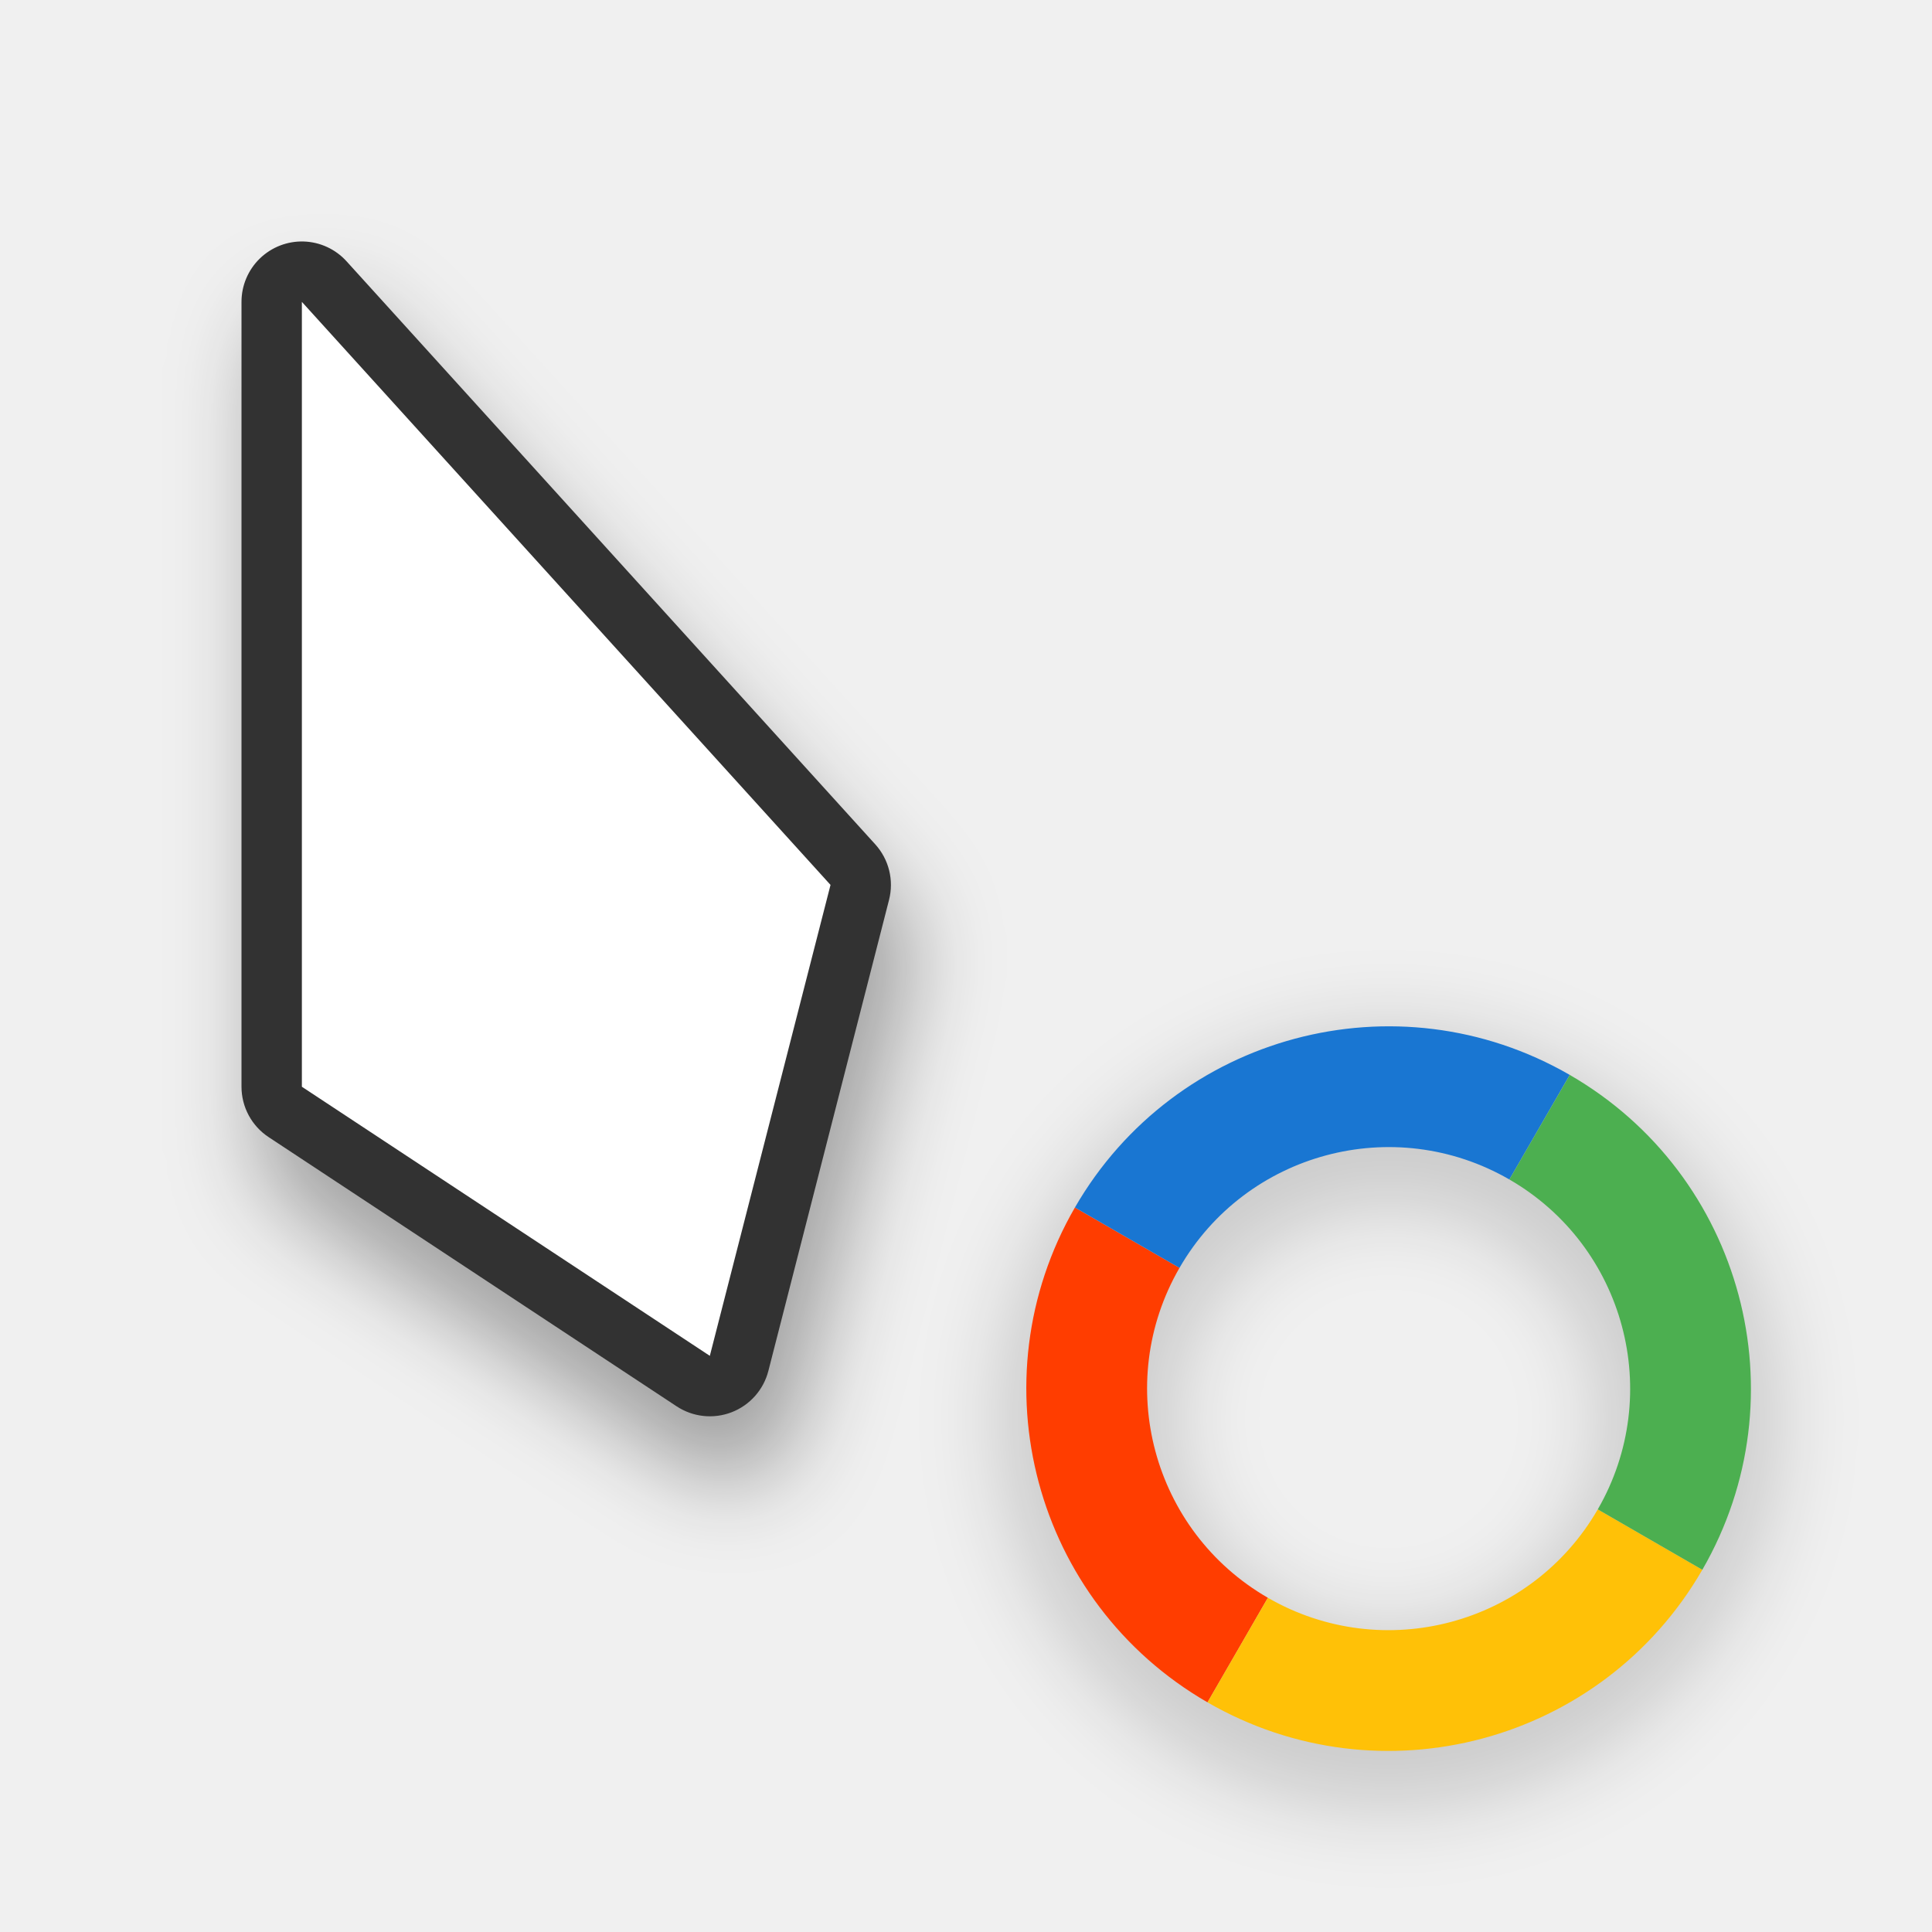
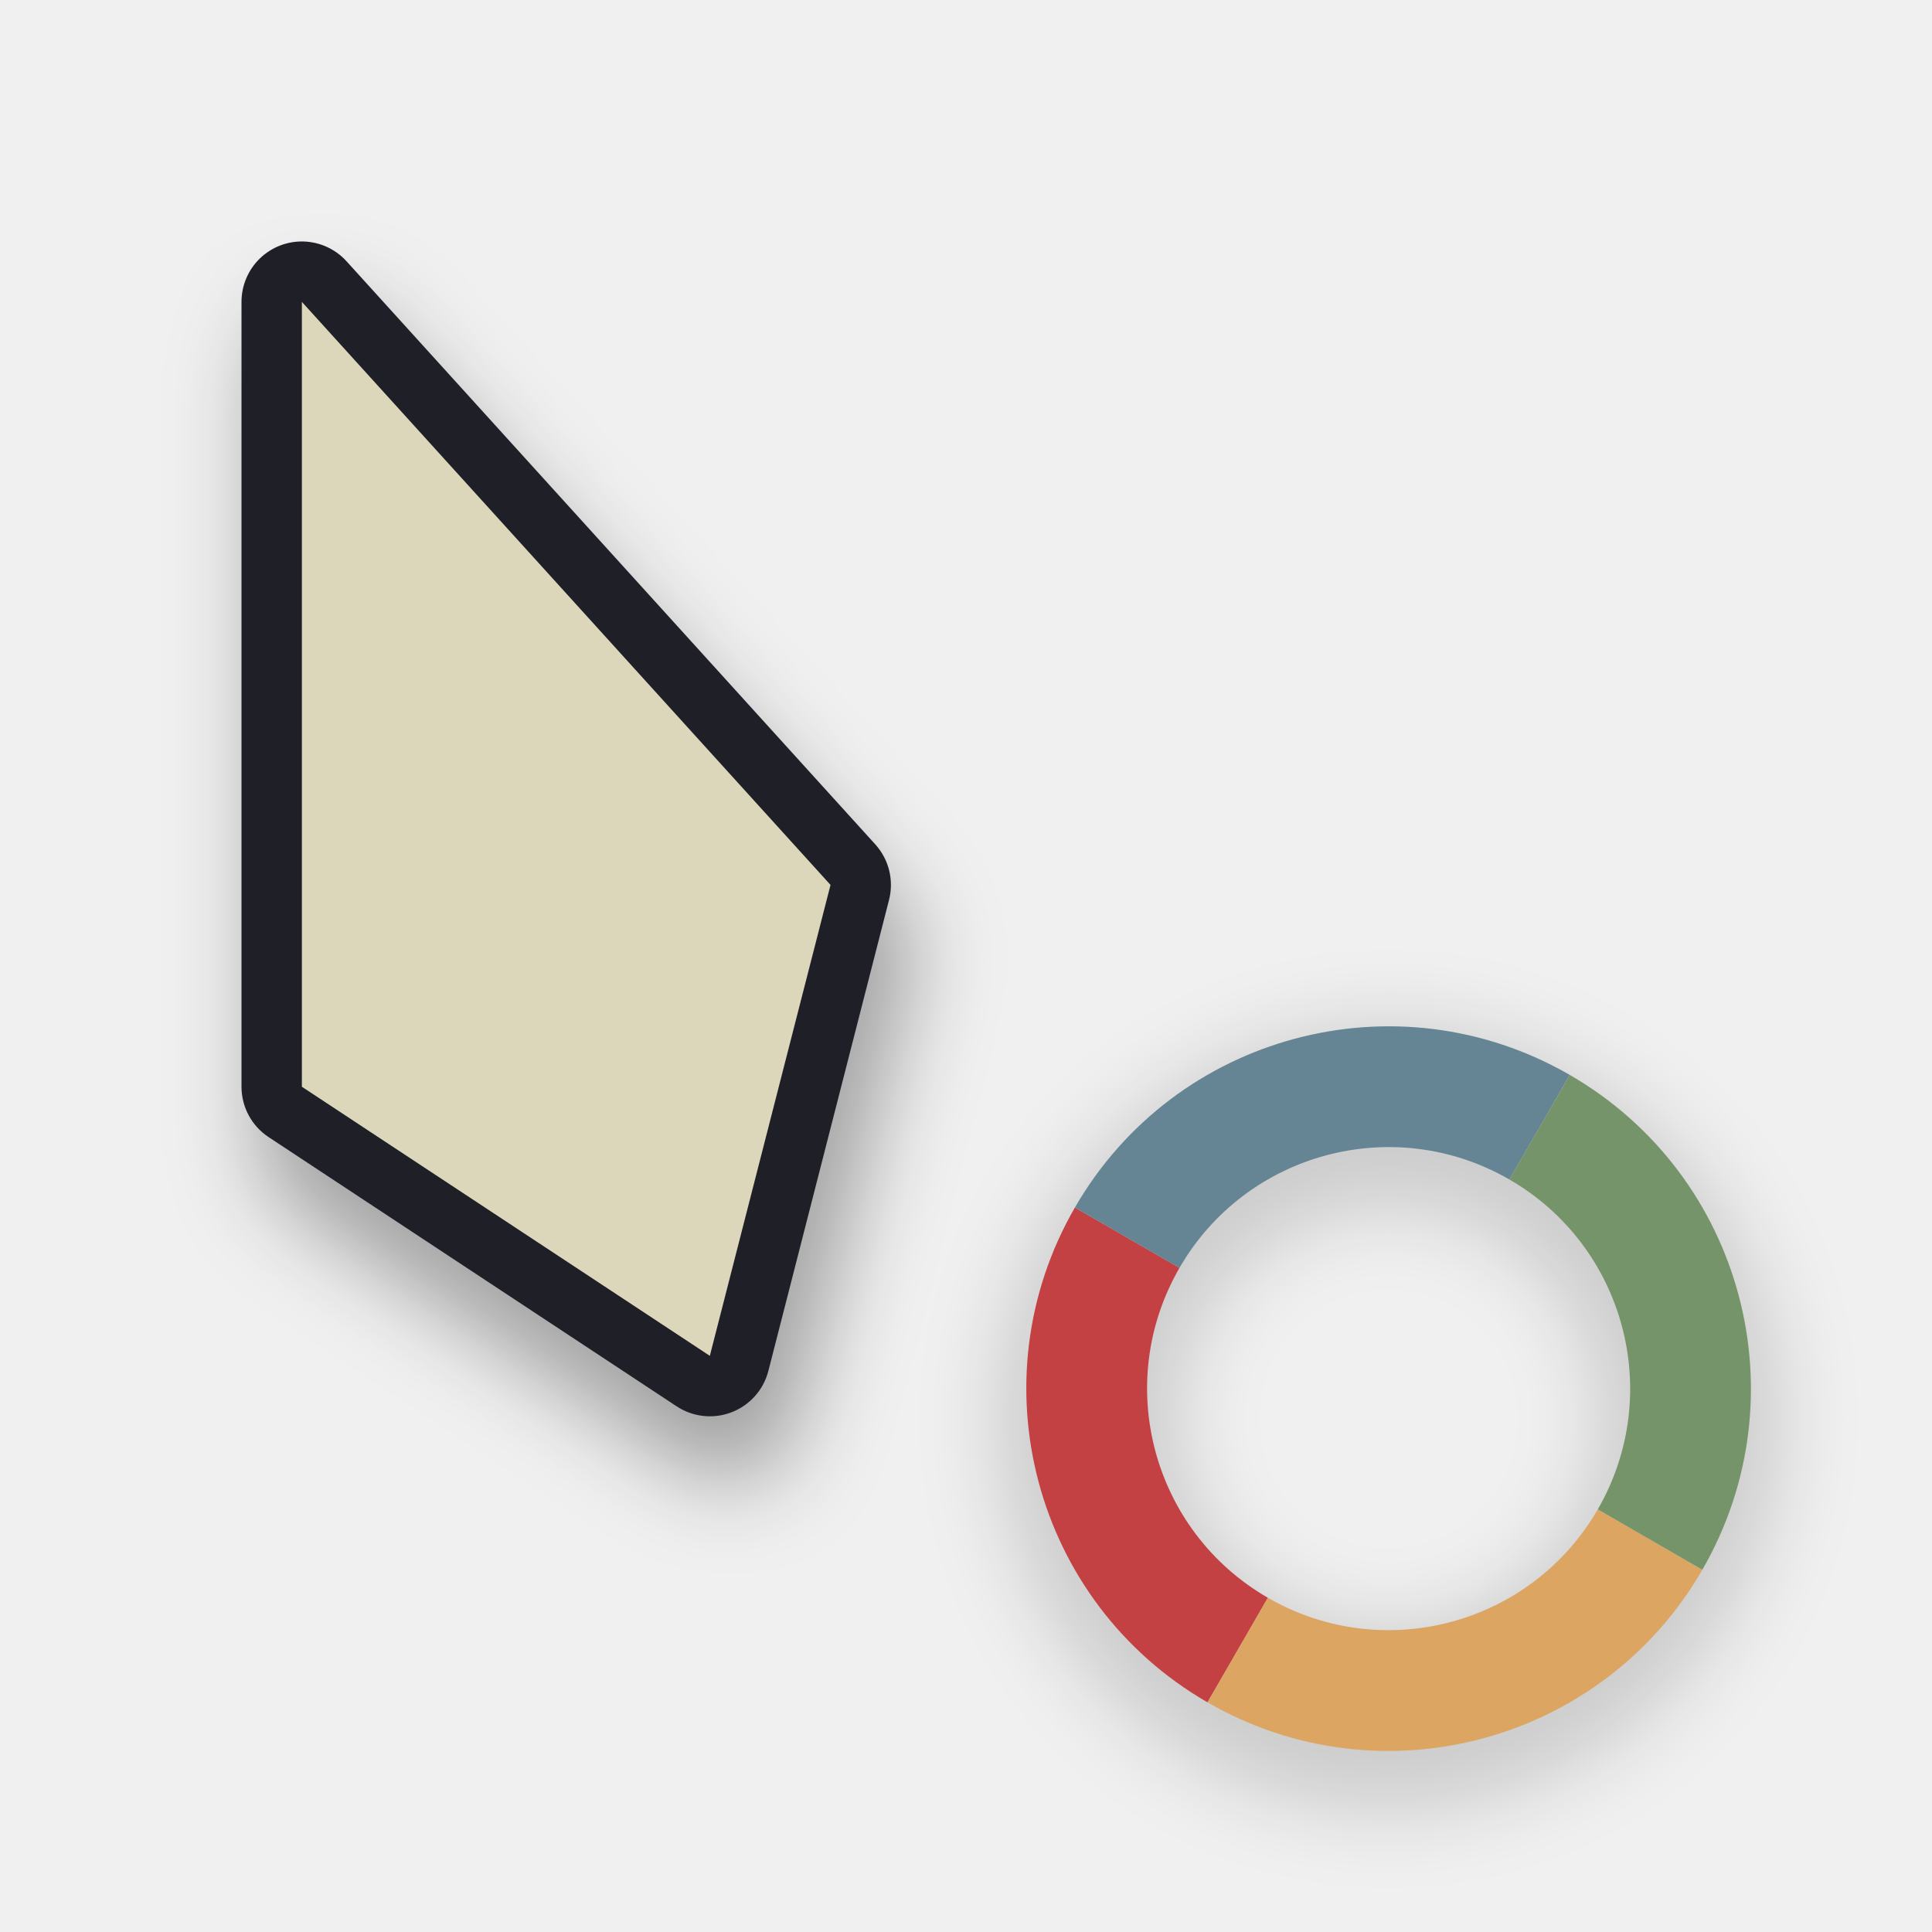
<svg xmlns="http://www.w3.org/2000/svg" width="32" height="32" version="1.1" viewBox="0 0 32 32" id="svg70">
  <defs id="defs38">
    <filter id="b" x="-.162" y="-.095" width="1.324" height="1.191" color-interpolation-filters="sRGB">
      <feGaussianBlur stdDeviation="0.628" id="feGaussianBlur2" />
    </filter>
    <filter id="h" x="-.12" y="-.12" width="1.24" height="1.24" color-interpolation-filters="sRGB">
      <feGaussianBlur stdDeviation="0.65" id="feGaussianBlur5" />
    </filter>
    <linearGradient id="g" x1="17.871" x2="17.871" y1="7.668" y2="17.893" gradientTransform="matrix(.60764 0 0 .58122 11.1 1033.5)" gradientUnits="userSpaceOnUse">
      <stop stop-color="#FBB114" offset="0" id="stop8" />
      <stop stop-color="#FF9508" offset="1" id="stop10" />
    </linearGradient>
    <linearGradient id="f" x1="23.954" x2="23.954" y1="8.61" y2="19.256" gradientTransform="matrix(.5582 0 0 .6327 11.1 1033.5)" gradientUnits="userSpaceOnUse">
      <stop stop-color="#FF645D" offset="0" id="stop13" />
      <stop stop-color="#FF4332" offset="1" id="stop15" />
    </linearGradient>
    <linearGradient id="e" x1="20.127" x2="20.127" y1="19.205" y2="29.033" gradientTransform="matrix(.65219 0 0 .54152 11.1 1033.5)" gradientUnits="userSpaceOnUse">
      <stop stop-color="#CA70E1" offset="0" id="stop18" />
      <stop stop-color="#B452CB" offset="1" id="stop20" />
    </linearGradient>
    <linearGradient id="d" x1="16.36" x2="16.36" y1="17.893" y2="28.118" gradientTransform="matrix(.60764 0 0 .58122 11.1 1033.5)" gradientUnits="userSpaceOnUse">
      <stop stop-color="#14ADF6" offset="0" id="stop23" />
      <stop stop-color="#1191F4" offset="1" id="stop25" />
    </linearGradient>
    <linearGradient id="c" x1="13.308" x2="13.308" y1="13.619" y2="24.265" gradientTransform="matrix(.5582 0 0 .6327 11.1 1033.5)" gradientUnits="userSpaceOnUse">
      <stop stop-color="#52CF30" offset="0" id="stop28" />
      <stop stop-color="#3BBD1C" offset="1" id="stop30" />
    </linearGradient>
    <linearGradient id="a" x1="11.766" x2="11.766" y1="9.377" y2="19.205" gradientTransform="matrix(.65219 0 0 .54152 11.1 1033.5)" gradientUnits="userSpaceOnUse">
      <stop stop-color="#FFD305" offset="0" id="stop33" />
      <stop stop-color="#FDCF01" offset="1" id="stop35" />
    </linearGradient>
    <filter style="color-interpolation-filters:sRGB" id="filter892" x="-0.12" width="1.24" y="-0.12" height="1.24">
      <feGaussianBlur stdDeviation="0.65" id="feGaussianBlur894" />
    </filter>
    <filter style="color-interpolation-filters:sRGB" id="filter4666" x="-0.169" width="1.337" y="-0.093" height="1.186">
      <feGaussianBlur stdDeviation="0.755" id="feGaussianBlur4668" />
    </filter>
  </defs>
  <path id="path850" d="M 23,17 A 6.5,6.5 0 0 0 16.5,23.5 6.5,6.5 0 0 0 23,30 6.5,6.5 0 0 0 29.5,23.5 6.5,6.5 0 0 0 23,17 Z m 0,3 A 3.5,3.5 0 0 1 26.5,23.5 3.5,3.5 0 0 1 23,27 3.5,3.5 0 0 1 19.5,23.5 3.5,3.5 0 0 1 23,20 Z" style="opacity:0.15;fill:#000000;paint-order:stroke fill markers;filter:url(#filter892)" />
  <g id="g4682" transform="translate(-31,1.999999)">
    <path style="color:#000000;font-style:normal;font-variant:normal;font-weight:normal;font-stretch:normal;font-size:medium;line-height:normal;font-family:sans-serif;font-variant-ligatures:normal;font-variant-position:normal;font-variant-caps:normal;font-variant-numeric:normal;font-variant-alternates:normal;font-feature-settings:normal;text-indent:0;text-align:start;text-decoration:none;text-decoration-line:none;text-decoration-style:solid;text-decoration-color:#000000;letter-spacing:normal;word-spacing:normal;text-transform:none;writing-mode:lr-tb;direction:ltr;text-orientation:mixed;dominant-baseline:auto;baseline-shift:baseline;text-anchor:start;white-space:normal;shape-padding:0;clip-rule:nonzero;display:inline;overflow:visible;visibility:visible;opacity:0.35;isolation:auto;mix-blend-mode:normal;color-interpolation:sRGB;color-interpolation-filters:linearRGB;solid-color:#000000;solid-opacity:1;vector-effect:none;fill:#000000;fill-opacity:1;fill-rule:nonzero;stroke:none;stroke-width:2;stroke-linecap:round;stroke-linejoin:round;stroke-miterlimit:4;stroke-dasharray:none;stroke-dashoffset:0;stroke-opacity:1;paint-order:stroke fill markers;filter:url(#filter4666);color-rendering:auto;image-rendering:auto;shape-rendering:auto;text-rendering:auto;enable-background:accumulate" d="m 36.379,3.07 a 1,1 0 0 0 -1.033,1 v 13 a 1,1 0 0 0 0.449,0.834 l 6.758,4.459 a 1,1 0 0 0 1.52,-0.588 l 1.998,-7.799 A 1,1 0 0 0 45.844,13.057 L 37.086,3.398 A 1,1 0 0 0 36.379,3.07 Z M 37.346,6.662 44,14 42.482,19.92 37.346,16.531 Z" id="path4556" />
-     <path id="path4552" d="M 36.033,2 A 1,1 0 0 0 35,3 v 13 a 1,1 0 0 0 0.449,0.834 l 6.758,4.459 a 1,1 0 0 0 1.52,-0.588 L 45.725,12.906 A 1,1 0 0 0 45.498,11.986 L 36.74,2.328 A 1,1 0 0 0 36.033,2 Z M 37,5.592 43.654,12.93 42.137,18.85 37,15.461 Z" style="color:#000000;font-style:normal;font-variant:normal;font-weight:normal;font-stretch:normal;font-size:medium;line-height:normal;font-family:sans-serif;font-variant-ligatures:normal;font-variant-position:normal;font-variant-caps:normal;font-variant-numeric:normal;font-variant-alternates:normal;font-feature-settings:normal;text-indent:0;text-align:start;text-decoration:none;text-decoration-line:none;text-decoration-style:solid;text-decoration-color:#000000;letter-spacing:normal;word-spacing:normal;text-transform:none;writing-mode:lr-tb;direction:ltr;text-orientation:mixed;dominant-baseline:auto;baseline-shift:baseline;text-anchor:start;white-space:normal;shape-padding:0;clip-rule:nonzero;display:inline;overflow:visible;visibility:visible;opacity:1;isolation:auto;mix-blend-mode:normal;color-interpolation:sRGB;color-interpolation-filters:linearRGB;solid-color:#000000;solid-opacity:1;vector-effect:none;fill:#323232;fill-opacity:1;fill-rule:nonzero;stroke:none;stroke-width:2;stroke-linecap:round;stroke-linejoin:round;stroke-miterlimit:4;stroke-dasharray:none;stroke-dashoffset:0;stroke-opacity:1;paint-order:stroke fill markers;color-rendering:auto;image-rendering:auto;shape-rendering:auto;text-rendering:auto;enable-background:accumulate" />
-     <path id="rect4546" d="m 36,3 v 13 l 6.757,4.457 1.999,-7.8 z" style="opacity:1;fill:#ffffff;fill-opacity:1;stroke:none;stroke-width:2.237;stroke-linecap:round;stroke-linejoin:round;stroke-miterlimit:4;stroke-dasharray:none;stroke-opacity:1;paint-order:stroke fill markers" />
+     <path id="path4552" d="M 36.033,2 A 1,1 0 0 0 35,3 v 13 a 1,1 0 0 0 0.449,0.834 l 6.758,4.459 a 1,1 0 0 0 1.52,-0.588 L 45.725,12.906 A 1,1 0 0 0 45.498,11.986 L 36.74,2.328 A 1,1 0 0 0 36.033,2 Z M 37,5.592 43.654,12.93 42.137,18.85 37,15.461 Z" style="color:#000000;font-style:normal;font-variant:normal;font-weight:normal;font-stretch:normal;font-size:medium;line-height:normal;font-family:sans-serif;font-variant-ligatures:normal;font-variant-position:normal;font-variant-caps:normal;font-variant-numeric:normal;font-variant-alternates:normal;font-feature-settings:normal;text-indent:0;text-align:start;text-decoration:none;text-decoration-line:none;text-decoration-style:solid;text-decoration-color:#000000;letter-spacing:normal;word-spacing:normal;text-transform:none;writing-mode:lr-tb;direction:ltr;text-orientation:mixed;dominant-baseline:auto;baseline-shift:baseline;text-anchor:start;white-space:normal;shape-padding:0;clip-rule:nonzero;display:inline;overflow:visible;visibility:visible;opacity:1;isolation:auto;mix-blend-mode:normal;color-interpolation:sRGB;color-interpolation-filters:linearRGB;solid-color:#000000;solid-opacity:1;vector-effect:none;fill:#1f1f28;fill-opacity:1;fill-rule:nonzero;stroke:none;stroke-width:2;stroke-linecap:round;stroke-linejoin:round;stroke-miterlimit:4;stroke-dasharray:none;stroke-dashoffset:0;stroke-opacity:1;paint-order:stroke fill markers;color-rendering:auto;image-rendering:auto;shape-rendering:auto;text-rendering:auto;enable-background:accumulate" />
+     <path id="rect4546" d="m 36,3 v 13 l 6.757,4.457 1.999,-7.8 z" style="opacity:1;fill:#dcd7ba;fill-opacity:1;stroke:none;stroke-width:2.237;stroke-linecap:round;stroke-linejoin:round;stroke-miterlimit:4;stroke-dasharray:none;stroke-opacity:1;paint-order:stroke fill markers" />
  </g>
  <g id="g964" transform="rotate(-60,23,23)">
-     <path id="circle913" d="m 23,17 a 6,6 0 0 0 -6,6 h 2 a 4,4 0 0 1 4,-4 z" style="fill:#ff3d00;fill-opacity:1;stroke-width:0.923;paint-order:stroke fill markers" />
-     <path style="fill:#1976d2;fill-opacity:1;stroke-width:0.923;paint-order:stroke fill markers" d="m 23,17 a 6,6 0 0 1 6,6 h -2 a 4,4 0 0 0 -4,-4 z" id="path954" />
-     <path style="fill:#ffc107;fill-opacity:1;stroke-width:0.923;paint-order:stroke fill markers" d="m 23,29 a 6,6 0 0 1 -6,-6 h 2 a 4,4 0 0 0 4,4 z" id="path956" />
-     <path id="path958" d="m 23,29 a 6,6 0 0 0 6,-6 h -2 a 4,4 0 0 1 -4,4 z" style="fill:#4caf50;fill-opacity:1;stroke-width:0.923;paint-order:stroke fill markers" />
+     <path id="circle913" d="m 23,17 a 6,6 0 0 0 -6,6 h 2 a 4,4 0 0 1 4,-4 z" style="fill:#c34043;fill-opacity:1;stroke-width:0.923;paint-order:stroke fill markers" />
+     <path style="fill:#658594;fill-opacity:1;stroke-width:0.923;paint-order:stroke fill markers" d="m 23,17 a 6,6 0 0 1 6,6 h -2 a 4,4 0 0 0 -4,-4 z" id="path954" />
+     <path style="fill:#dca561;fill-opacity:1;stroke-width:0.923;paint-order:stroke fill markers" d="m 23,29 a 6,6 0 0 1 -6,-6 h 2 a 4,4 0 0 0 4,4 z" id="path956" />
+     <path id="path958" d="m 23,29 a 6,6 0 0 0 6,-6 h -2 a 4,4 0 0 1 -4,4 z" style="fill:#76946a;fill-opacity:1;stroke-width:0.923;paint-order:stroke fill markers" />
  </g>
</svg>
